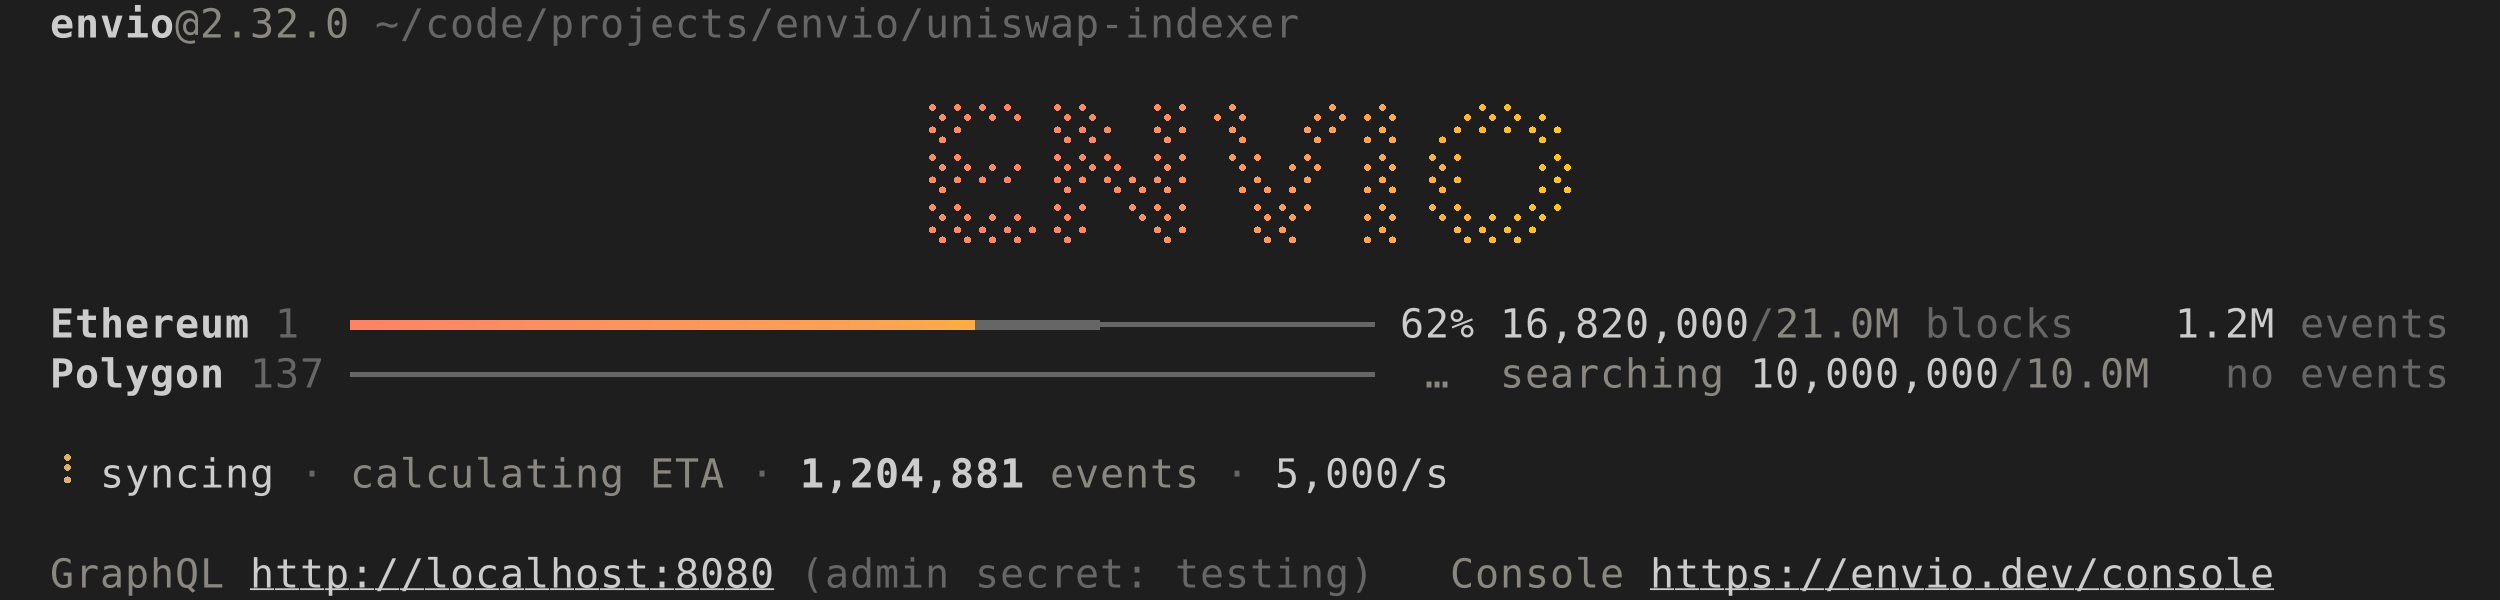
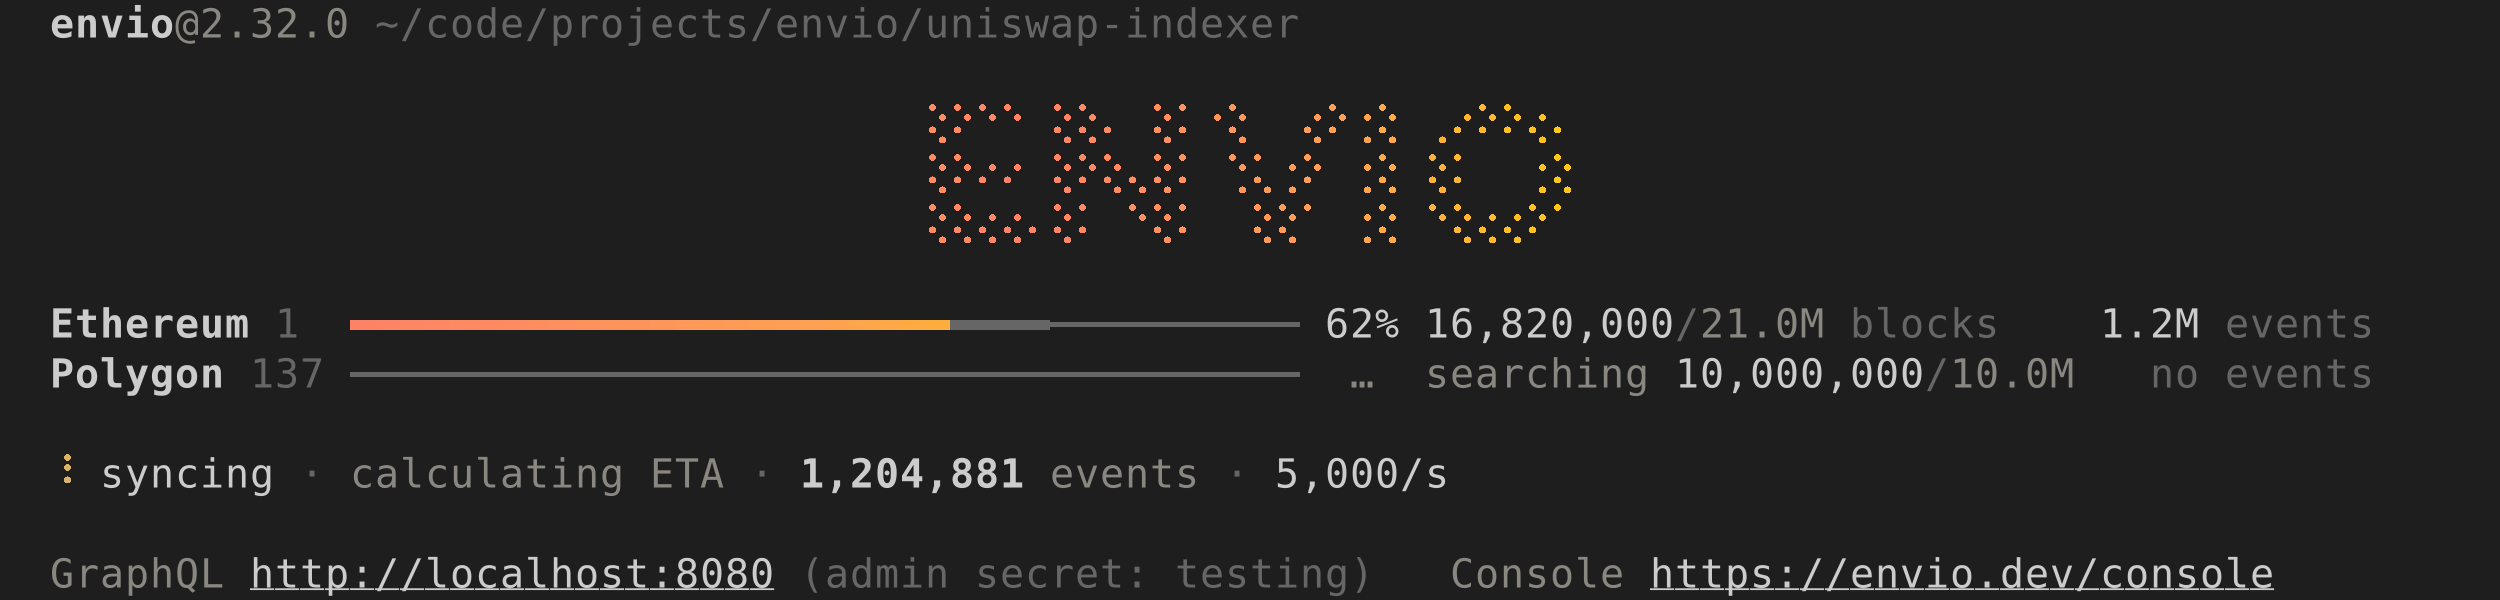
<svg xmlns="http://www.w3.org/2000/svg" width="1000" height="240" font-family="ui-monospace, Menlo, Consolas, monospace" font-size="16" xml:space="preserve" shape-rendering="crispEdges">
  <rect width="100%" height="100%" fill="#1e1e1e" />
  <text x="20" y="15" fill="#cccccc" font-weight="bold">e</text>
  <text x="30" y="15" fill="#cccccc" font-weight="bold">n</text>
  <text x="40" y="15" fill="#cccccc" font-weight="bold">v</text>
  <text x="50" y="15" fill="#cccccc" font-weight="bold">i</text>
  <text x="60" y="15" fill="#cccccc" font-weight="bold">o</text>
  <text x="70" y="15" fill="#8a8781">@</text>
  <text x="80" y="15" fill="#8a8781">2</text>
  <text x="90" y="15" fill="#8a8781">.</text>
  <text x="100" y="15" fill="#8a8781">3</text>
  <text x="110" y="15" fill="#8a8781">2</text>
  <text x="120" y="15" fill="#8a8781">.</text>
  <text x="130" y="15" fill="#8a8781">0</text>
  <text x="150" y="15" fill="#666666">~</text>
  <text x="160" y="15" fill="#666666">/</text>
  <text x="170" y="15" fill="#666666">c</text>
  <text x="180" y="15" fill="#666666">o</text>
  <text x="190" y="15" fill="#666666">d</text>
  <text x="200" y="15" fill="#666666">e</text>
  <text x="210" y="15" fill="#666666">/</text>
  <text x="220" y="15" fill="#666666">p</text>
  <text x="230" y="15" fill="#666666">r</text>
  <text x="240" y="15" fill="#666666">o</text>
  <text x="250" y="15" fill="#666666">j</text>
  <text x="260" y="15" fill="#666666">e</text>
  <text x="270" y="15" fill="#666666">c</text>
  <text x="280" y="15" fill="#666666">t</text>
  <text x="290" y="15" fill="#666666">s</text>
  <text x="300" y="15" fill="#666666">/</text>
  <text x="310" y="15" fill="#666666">e</text>
  <text x="320" y="15" fill="#666666">n</text>
  <text x="330" y="15" fill="#666666">v</text>
  <text x="340" y="15" fill="#666666">i</text>
  <text x="350" y="15" fill="#666666">o</text>
  <text x="360" y="15" fill="#666666">/</text>
  <text x="370" y="15" fill="#666666">u</text>
  <text x="380" y="15" fill="#666666">n</text>
  <text x="390" y="15" fill="#666666">i</text>
  <text x="400" y="15" fill="#666666">s</text>
  <text x="410" y="15" fill="#666666">w</text>
  <text x="420" y="15" fill="#666666">a</text>
  <text x="430" y="15" fill="#666666">p</text>
  <text x="440" y="15" fill="#666666">-</text>
  <text x="450" y="15" fill="#666666">i</text>
  <text x="460" y="15" fill="#666666">n</text>
  <text x="470" y="15" fill="#666666">d</text>
  <text x="480" y="15" fill="#666666">e</text>
  <text x="490" y="15" fill="#666666">x</text>
  <text x="500" y="15" fill="#666666">e</text>
  <text x="510" y="15" fill="#666666">r</text>
  <circle cx="373" cy="43" r="1.4" fill="#ff8b61" />
  <circle cx="377" cy="47" r="1.4" fill="#ff8b61" />
  <circle cx="373" cy="52" r="1.4" fill="#ff8b61" />
  <circle cx="377" cy="56" r="1.4" fill="#ff8b61" />
  <circle cx="383" cy="43" r="1.4" fill="#ff8962" />
  <circle cx="387" cy="47" r="1.4" fill="#ff8962" />
  <circle cx="383" cy="52" r="1.4" fill="#ff8962" />
  <circle cx="393" cy="43" r="1.4" fill="#ff8664" />
  <circle cx="397" cy="47" r="1.4" fill="#ff8664" />
  <circle cx="403" cy="43" r="1.4" fill="#ff8466" />
  <circle cx="407" cy="47" r="1.4" fill="#ff8466" />
  <circle cx="423" cy="43" r="1.4" fill="#ff8565" />
  <circle cx="427" cy="47" r="1.4" fill="#ff8565" />
  <circle cx="423" cy="52" r="1.4" fill="#ff8565" />
  <circle cx="427" cy="56" r="1.4" fill="#ff8565" />
  <circle cx="433" cy="43" r="1.4" fill="#ff8863" />
  <circle cx="437" cy="47" r="1.4" fill="#ff8863" />
  <circle cx="433" cy="52" r="1.4" fill="#ff8863" />
  <circle cx="437" cy="56" r="1.4" fill="#ff8863" />
  <circle cx="443" cy="52" r="1.4" fill="#ff8a62" />
  <circle cx="463" cy="43" r="1.4" fill="#ff8f5e" />
  <circle cx="467" cy="47" r="1.4" fill="#ff8f5e" />
  <circle cx="463" cy="52" r="1.4" fill="#ff8f5e" />
  <circle cx="467" cy="56" r="1.4" fill="#ff8f5e" />
  <circle cx="473" cy="43" r="1.4" fill="#ff925d" />
  <circle cx="473" cy="52" r="1.4" fill="#ff925d" />
  <circle cx="487" cy="47" r="1.4" fill="#ff945b" />
  <circle cx="493" cy="43" r="1.4" fill="#ff9659" />
  <circle cx="497" cy="47" r="1.4" fill="#ff9659" />
  <circle cx="493" cy="52" r="1.4" fill="#ff9659" />
  <circle cx="497" cy="56" r="1.4" fill="#ff9659" />
  <circle cx="527" cy="47" r="1.4" fill="#ff9e54" />
  <circle cx="523" cy="52" r="1.4" fill="#ff9e54" />
  <circle cx="527" cy="56" r="1.4" fill="#ff9e54" />
  <circle cx="533" cy="43" r="1.4" fill="#ffa052" />
  <circle cx="537" cy="47" r="1.4" fill="#ffa052" />
  <circle cx="533" cy="52" r="1.4" fill="#ffa052" />
  <circle cx="547" cy="47" r="1.4" fill="#ffa44d" />
  <circle cx="547" cy="56" r="1.4" fill="#ffa44d" />
  <circle cx="553" cy="43" r="1.4" fill="#ffa947" />
  <circle cx="557" cy="47" r="1.4" fill="#ffa947" />
  <circle cx="553" cy="52" r="1.4" fill="#ffa947" />
  <circle cx="557" cy="56" r="1.4" fill="#ffa947" />
  <circle cx="577" cy="56" r="1.4" fill="#feb139" />
  <circle cx="587" cy="47" r="1.4" fill="#feb633" />
  <circle cx="583" cy="52" r="1.4" fill="#feb633" />
  <circle cx="593" cy="43" r="1.4" fill="#feba2c" />
  <circle cx="597" cy="47" r="1.4" fill="#feba2c" />
  <circle cx="593" cy="52" r="1.4" fill="#feba2c" />
  <circle cx="603" cy="43" r="1.4" fill="#febe26" />
  <circle cx="607" cy="47" r="1.4" fill="#febe26" />
  <circle cx="603" cy="52" r="1.4" fill="#febe26" />
  <circle cx="617" cy="47" r="1.4" fill="#fec21f" />
  <circle cx="613" cy="52" r="1.4" fill="#fec21f" />
  <circle cx="617" cy="56" r="1.4" fill="#fec21f" />
  <circle cx="623" cy="52" r="1.4" fill="#fec719" />
  <circle cx="373" cy="63" r="1.4" fill="#ff8b61" />
  <circle cx="377" cy="67" r="1.4" fill="#ff8b61" />
  <circle cx="373" cy="72" r="1.4" fill="#ff8b61" />
  <circle cx="377" cy="76" r="1.4" fill="#ff8b61" />
  <circle cx="383" cy="63" r="1.4" fill="#ff8962" />
  <circle cx="387" cy="67" r="1.4" fill="#ff8962" />
  <circle cx="383" cy="72" r="1.4" fill="#ff8962" />
  <circle cx="397" cy="67" r="1.4" fill="#ff8664" />
  <circle cx="393" cy="72" r="1.4" fill="#ff8664" />
  <circle cx="407" cy="67" r="1.4" fill="#ff8466" />
  <circle cx="403" cy="72" r="1.4" fill="#ff8466" />
  <circle cx="423" cy="63" r="1.4" fill="#ff8565" />
  <circle cx="427" cy="67" r="1.4" fill="#ff8565" />
  <circle cx="423" cy="72" r="1.4" fill="#ff8565" />
  <circle cx="427" cy="76" r="1.4" fill="#ff8565" />
  <circle cx="433" cy="63" r="1.4" fill="#ff8863" />
  <circle cx="437" cy="67" r="1.4" fill="#ff8863" />
  <circle cx="433" cy="72" r="1.4" fill="#ff8863" />
  <circle cx="443" cy="63" r="1.4" fill="#ff8a62" />
  <circle cx="447" cy="67" r="1.4" fill="#ff8a62" />
  <circle cx="443" cy="72" r="1.4" fill="#ff8a62" />
  <circle cx="447" cy="76" r="1.4" fill="#ff8a62" />
  <circle cx="453" cy="72" r="1.4" fill="#ff8d60" />
  <circle cx="457" cy="76" r="1.4" fill="#ff8d60" />
  <circle cx="463" cy="63" r="1.4" fill="#ff8f5e" />
  <circle cx="467" cy="67" r="1.4" fill="#ff8f5e" />
  <circle cx="463" cy="72" r="1.4" fill="#ff8f5e" />
  <circle cx="467" cy="76" r="1.4" fill="#ff8f5e" />
  <circle cx="473" cy="63" r="1.4" fill="#ff925d" />
  <circle cx="473" cy="72" r="1.4" fill="#ff925d" />
  <circle cx="493" cy="63" r="1.4" fill="#ff9659" />
  <circle cx="497" cy="67" r="1.4" fill="#ff9659" />
  <circle cx="497" cy="76" r="1.4" fill="#ff9659" />
  <circle cx="503" cy="63" r="1.4" fill="#ff9957" />
  <circle cx="503" cy="72" r="1.4" fill="#ff9957" />
  <circle cx="507" cy="76" r="1.4" fill="#ff9957" />
  <circle cx="517" cy="67" r="1.4" fill="#ff9b56" />
  <circle cx="517" cy="76" r="1.4" fill="#ff9b56" />
  <circle cx="523" cy="63" r="1.4" fill="#ff9e54" />
  <circle cx="527" cy="67" r="1.4" fill="#ff9e54" />
  <circle cx="523" cy="72" r="1.4" fill="#ff9e54" />
  <circle cx="547" cy="67" r="1.4" fill="#ffa44d" />
  <circle cx="547" cy="76" r="1.4" fill="#ffa44d" />
  <circle cx="553" cy="63" r="1.4" fill="#ffa947" />
  <circle cx="557" cy="67" r="1.4" fill="#ffa947" />
  <circle cx="553" cy="72" r="1.4" fill="#ffa947" />
  <circle cx="557" cy="76" r="1.4" fill="#ffa947" />
  <circle cx="573" cy="63" r="1.4" fill="#feb139" />
  <circle cx="577" cy="67" r="1.4" fill="#feb139" />
  <circle cx="573" cy="72" r="1.4" fill="#feb139" />
  <circle cx="577" cy="76" r="1.4" fill="#feb139" />
  <circle cx="583" cy="63" r="1.4" fill="#feb633" />
  <circle cx="583" cy="72" r="1.4" fill="#feb633" />
  <circle cx="617" cy="67" r="1.4" fill="#fec21f" />
  <circle cx="617" cy="76" r="1.4" fill="#fec21f" />
  <circle cx="623" cy="63" r="1.4" fill="#fec719" />
  <circle cx="627" cy="67" r="1.4" fill="#fec719" />
  <circle cx="623" cy="72" r="1.4" fill="#fec719" />
  <circle cx="627" cy="76" r="1.4" fill="#fec719" />
  <circle cx="373" cy="83" r="1.4" fill="#ff8b61" />
  <circle cx="377" cy="87" r="1.4" fill="#ff8b61" />
  <circle cx="373" cy="92" r="1.4" fill="#ff8b61" />
  <circle cx="377" cy="96" r="1.4" fill="#ff8b61" />
  <circle cx="383" cy="83" r="1.4" fill="#ff8962" />
  <circle cx="387" cy="87" r="1.4" fill="#ff8962" />
  <circle cx="383" cy="92" r="1.4" fill="#ff8962" />
  <circle cx="387" cy="96" r="1.4" fill="#ff8962" />
  <circle cx="397" cy="87" r="1.4" fill="#ff8664" />
  <circle cx="393" cy="92" r="1.4" fill="#ff8664" />
  <circle cx="397" cy="96" r="1.4" fill="#ff8664" />
  <circle cx="407" cy="87" r="1.4" fill="#ff8466" />
  <circle cx="403" cy="92" r="1.4" fill="#ff8466" />
  <circle cx="407" cy="96" r="1.4" fill="#ff8466" />
  <circle cx="413" cy="92" r="1.4" fill="#ff8367" />
  <circle cx="423" cy="83" r="1.4" fill="#ff8565" />
  <circle cx="427" cy="87" r="1.4" fill="#ff8565" />
  <circle cx="423" cy="92" r="1.4" fill="#ff8565" />
  <circle cx="427" cy="96" r="1.4" fill="#ff8565" />
  <circle cx="433" cy="83" r="1.4" fill="#ff8863" />
  <circle cx="433" cy="92" r="1.4" fill="#ff8863" />
  <circle cx="453" cy="83" r="1.4" fill="#ff8d60" />
  <circle cx="457" cy="87" r="1.4" fill="#ff8d60" />
  <circle cx="463" cy="83" r="1.4" fill="#ff8f5e" />
  <circle cx="467" cy="87" r="1.4" fill="#ff8f5e" />
  <circle cx="463" cy="92" r="1.4" fill="#ff8f5e" />
  <circle cx="467" cy="96" r="1.4" fill="#ff8f5e" />
  <circle cx="473" cy="83" r="1.4" fill="#ff925d" />
  <circle cx="473" cy="92" r="1.4" fill="#ff925d" />
  <circle cx="503" cy="83" r="1.4" fill="#ff9957" />
  <circle cx="507" cy="87" r="1.4" fill="#ff9957" />
  <circle cx="503" cy="92" r="1.4" fill="#ff9957" />
  <circle cx="507" cy="96" r="1.4" fill="#ff9957" />
  <circle cx="513" cy="83" r="1.4" fill="#ff9b56" />
  <circle cx="517" cy="87" r="1.4" fill="#ff9b56" />
  <circle cx="513" cy="92" r="1.4" fill="#ff9b56" />
  <circle cx="517" cy="96" r="1.4" fill="#ff9b56" />
  <circle cx="523" cy="83" r="1.4" fill="#ff9e54" />
  <circle cx="547" cy="87" r="1.4" fill="#ffa44d" />
  <circle cx="547" cy="96" r="1.4" fill="#ffa44d" />
  <circle cx="553" cy="83" r="1.4" fill="#ffa947" />
  <circle cx="557" cy="87" r="1.4" fill="#ffa947" />
  <circle cx="553" cy="92" r="1.4" fill="#ffa947" />
  <circle cx="557" cy="96" r="1.4" fill="#ffa947" />
  <circle cx="573" cy="83" r="1.4" fill="#feb139" />
  <circle cx="577" cy="87" r="1.4" fill="#feb139" />
  <circle cx="583" cy="83" r="1.4" fill="#feb633" />
  <circle cx="587" cy="87" r="1.4" fill="#feb633" />
  <circle cx="583" cy="92" r="1.4" fill="#feb633" />
  <circle cx="587" cy="96" r="1.4" fill="#feb633" />
  <circle cx="597" cy="87" r="1.4" fill="#feba2c" />
  <circle cx="593" cy="92" r="1.4" fill="#feba2c" />
  <circle cx="597" cy="96" r="1.4" fill="#feba2c" />
  <circle cx="607" cy="87" r="1.4" fill="#febe26" />
  <circle cx="603" cy="92" r="1.4" fill="#febe26" />
  <circle cx="607" cy="96" r="1.4" fill="#febe26" />
  <circle cx="613" cy="83" r="1.4" fill="#fec21f" />
  <circle cx="617" cy="87" r="1.4" fill="#fec21f" />
  <circle cx="613" cy="92" r="1.4" fill="#fec21f" />
  <circle cx="623" cy="83" r="1.4" fill="#fec719" />
  <text x="20" y="135" fill="#cccccc" font-weight="bold">E</text>
  <text x="30" y="135" fill="#cccccc" font-weight="bold">t</text>
  <text x="40" y="135" fill="#cccccc" font-weight="bold">h</text>
  <text x="50" y="135" fill="#cccccc" font-weight="bold">e</text>
  <text x="60" y="135" fill="#cccccc" font-weight="bold">r</text>
  <text x="70" y="135" fill="#cccccc" font-weight="bold">e</text>
  <text x="80" y="135" fill="#cccccc" font-weight="bold">u</text>
  <text x="90" y="135" fill="#cccccc" font-weight="bold">m</text>
  <text x="110" y="135" fill="#666666">1</text>
  <rect x="140" y="128" width="10" height="4" fill="#ff8267" />
  <rect x="150" y="128" width="10" height="4" fill="#ff8466" />
  <rect x="160" y="128" width="10" height="4" fill="#ff8565" />
  <rect x="170" y="128" width="10" height="4" fill="#ff8764" />
-   <rect x="180" y="128" width="10" height="4" fill="#ff8863" />
-   <rect x="190" y="128" width="10" height="4" fill="#ff8a62" />
-   <rect x="200" y="128" width="10" height="4" fill="#ff8b61" />
-   <rect x="210" y="128" width="10" height="4" fill="#ff8d60" />
-   <rect x="220" y="128" width="10" height="4" fill="#ff8e5f" />
-   <rect x="230" y="128" width="10" height="4" fill="#ff905e" />
-   <rect x="240" y="128" width="10" height="4" fill="#ff925d" />
-   <rect x="250" y="128" width="10" height="4" fill="#ff935b" />
-   <rect x="260" y="128" width="10" height="4" fill="#ff955a" />
-   <rect x="270" y="128" width="10" height="4" fill="#ff9659" />
-   <rect x="280" y="128" width="10" height="4" fill="#ff9858" />
-   <rect x="290" y="128" width="10" height="4" fill="#ff9957" />
-   <rect x="300" y="128" width="10" height="4" fill="#ff9b56" />
-   <rect x="310" y="128" width="10" height="4" fill="#ff9c55" />
-   <rect x="320" y="128" width="10" height="4" fill="#ff9e54" />
-   <rect x="330" y="128" width="10" height="4" fill="#ff9f53" />
-   <rect x="340" y="128" width="10" height="4" fill="#ffa152" />
-   <rect x="350" y="128" width="10" height="4" fill="#ffa44e" />
-   <rect x="360" y="128" width="10" height="4" fill="#ffa64a" />
-   <rect x="370" y="128" width="10" height="4" fill="#ffa946" />
-   <rect x="380" y="128" width="10" height="4" fill="#ffac42" />
+   <rect x="180" y="128" width="10" height="4" fill="#ff8962" />
+   <rect x="190" y="128" width="10" height="4" fill="#ff8a61" />
+   <rect x="200" y="128" width="10" height="4" fill="#ff8c60" />
+   <rect x="210" y="128" width="10" height="4" fill="#ff8e5f" />
+   <rect x="220" y="128" width="10" height="4" fill="#ff8f5e" />
+   <rect x="230" y="128" width="10" height="4" fill="#ff915d" />
+   <rect x="240" y="128" width="10" height="4" fill="#ff935c" />
+   <rect x="250" y="128" width="10" height="4" fill="#ff945b" />
+   <rect x="260" y="128" width="10" height="4" fill="#ff9659" />
+   <rect x="270" y="128" width="10" height="4" fill="#ff9858" />
+   <rect x="280" y="128" width="10" height="4" fill="#ff9957" />
+   <rect x="290" y="128" width="10" height="4" fill="#ff9b56" />
+   <rect x="300" y="128" width="10" height="4" fill="#ff9d55" />
+   <rect x="310" y="128" width="10" height="4" fill="#ff9e54" />
+   <rect x="320" y="128" width="10" height="4" fill="#ffa053" />
+   <rect x="330" y="128" width="10" height="4" fill="#ffa250" />
+   <rect x="340" y="128" width="10" height="4" fill="#ffa54b" />
+   <rect x="350" y="128" width="10" height="4" fill="#ffa847" />
+   <rect x="360" y="128" width="10" height="4" fill="#ffab42" />
+   <rect x="370" y="128" width="10" height="4" fill="#ffae3e" />
+   <rect x="380" y="128" width="10" height="4" fill="#666666" />
  <rect x="390" y="128" width="10" height="4" fill="#666666" />
  <rect x="400" y="128" width="10" height="4" fill="#666666" />
  <rect x="410" y="128" width="10" height="4" fill="#666666" />
-   <rect x="420" y="128" width="10" height="4" fill="#666666" />
-   <rect x="430" y="128" width="10" height="4" fill="#666666" />
+   <rect x="420" y="129" width="10" height="2" fill="#666666" />
+   <rect x="430" y="129" width="10" height="2" fill="#666666" />
  <rect x="440" y="129" width="10" height="2" fill="#666666" />
  <rect x="450" y="129" width="10" height="2" fill="#666666" />
  <rect x="460" y="129" width="10" height="2" fill="#666666" />
  <rect x="470" y="129" width="10" height="2" fill="#666666" />
  <rect x="480" y="129" width="10" height="2" fill="#666666" />
  <rect x="490" y="129" width="10" height="2" fill="#666666" />
  <rect x="500" y="129" width="10" height="2" fill="#666666" />
  <rect x="510" y="129" width="10" height="2" fill="#666666" />
-   <rect x="520" y="129" width="10" height="2" fill="#666666" />
-   <rect x="530" y="129" width="10" height="2" fill="#666666" />
-   <rect x="540" y="129" width="10" height="2" fill="#666666" />
-   <text x="560" y="135" fill="#cccccc">6</text>
-   <text x="570" y="135" fill="#cccccc">2</text>
-   <text x="580" y="135" fill="#cccccc">%</text>
-   <text x="600" y="135" fill="#cccccc">1</text>
-   <text x="610" y="135" fill="#cccccc">6</text>
-   <text x="620" y="135" fill="#cccccc">,</text>
-   <text x="630" y="135" fill="#cccccc">8</text>
-   <text x="640" y="135" fill="#cccccc">2</text>
+   <text x="530" y="135" fill="#cccccc">6</text>
+   <text x="540" y="135" fill="#cccccc">2</text>
+   <text x="550" y="135" fill="#cccccc">%</text>
+   <text x="570" y="135" fill="#cccccc">1</text>
+   <text x="580" y="135" fill="#cccccc">6</text>
+   <text x="590" y="135" fill="#cccccc">,</text>
+   <text x="600" y="135" fill="#cccccc">8</text>
+   <text x="610" y="135" fill="#cccccc">2</text>
+   <text x="620" y="135" fill="#cccccc">0</text>
+   <text x="630" y="135" fill="#cccccc">,</text>
+   <text x="640" y="135" fill="#cccccc">0</text>
  <text x="650" y="135" fill="#cccccc">0</text>
-   <text x="660" y="135" fill="#cccccc">,</text>
-   <text x="670" y="135" fill="#cccccc">0</text>
-   <text x="680" y="135" fill="#cccccc">0</text>
-   <text x="690" y="135" fill="#cccccc">0</text>
-   <text x="700" y="135" fill="#666666">/</text>
-   <text x="710" y="135" fill="#8a8781">2</text>
-   <text x="720" y="135" fill="#8a8781">1</text>
-   <text x="730" y="135" fill="#8a8781">.</text>
-   <text x="740" y="135" fill="#8a8781">0</text>
-   <text x="750" y="135" fill="#8a8781">M</text>
-   <text x="770" y="135" fill="#666666">b</text>
-   <text x="780" y="135" fill="#666666">l</text>
-   <text x="790" y="135" fill="#666666">o</text>
-   <text x="800" y="135" fill="#666666">c</text>
-   <text x="810" y="135" fill="#666666">k</text>
-   <text x="820" y="135" fill="#666666">s</text>
-   <text x="870" y="135" fill="#cccccc">1</text>
-   <text x="880" y="135" fill="#cccccc">.</text>
-   <text x="890" y="135" fill="#cccccc">2</text>
-   <text x="900" y="135" fill="#cccccc">M</text>
-   <text x="920" y="135" fill="#666666">e</text>
-   <text x="930" y="135" fill="#666666">v</text>
-   <text x="940" y="135" fill="#666666">e</text>
-   <text x="950" y="135" fill="#666666">n</text>
-   <text x="960" y="135" fill="#666666">t</text>
-   <text x="970" y="135" fill="#666666">s</text>
+   <text x="660" y="135" fill="#cccccc">0</text>
+   <text x="670" y="135" fill="#666666">/</text>
+   <text x="680" y="135" fill="#8a8781">2</text>
+   <text x="690" y="135" fill="#8a8781">1</text>
+   <text x="700" y="135" fill="#8a8781">.</text>
+   <text x="710" y="135" fill="#8a8781">0</text>
+   <text x="720" y="135" fill="#8a8781">M</text>
+   <text x="740" y="135" fill="#666666">b</text>
+   <text x="750" y="135" fill="#666666">l</text>
+   <text x="760" y="135" fill="#666666">o</text>
+   <text x="770" y="135" fill="#666666">c</text>
+   <text x="780" y="135" fill="#666666">k</text>
+   <text x="790" y="135" fill="#666666">s</text>
+   <text x="840" y="135" fill="#cccccc">1</text>
+   <text x="850" y="135" fill="#cccccc">.</text>
+   <text x="860" y="135" fill="#cccccc">2</text>
+   <text x="870" y="135" fill="#cccccc">M</text>
+   <text x="890" y="135" fill="#666666">e</text>
+   <text x="900" y="135" fill="#666666">v</text>
+   <text x="910" y="135" fill="#666666">e</text>
+   <text x="920" y="135" fill="#666666">n</text>
+   <text x="930" y="135" fill="#666666">t</text>
+   <text x="940" y="135" fill="#666666">s</text>
  <text x="20" y="155" fill="#cccccc" font-weight="bold">P</text>
  <text x="30" y="155" fill="#cccccc" font-weight="bold">o</text>
  <text x="40" y="155" fill="#cccccc" font-weight="bold">l</text>
  <text x="50" y="155" fill="#cccccc" font-weight="bold">y</text>
  <text x="60" y="155" fill="#cccccc" font-weight="bold">g</text>
  <text x="70" y="155" fill="#cccccc" font-weight="bold">o</text>
  <text x="80" y="155" fill="#cccccc" font-weight="bold">n</text>
  <text x="100" y="155" fill="#666666">1</text>
  <text x="110" y="155" fill="#666666">3</text>
  <text x="120" y="155" fill="#666666">7</text>
  <rect x="140" y="149" width="10" height="2" fill="#666666" />
  <rect x="150" y="149" width="10" height="2" fill="#666666" />
  <rect x="160" y="149" width="10" height="2" fill="#666666" />
  <rect x="170" y="149" width="10" height="2" fill="#666666" />
  <rect x="180" y="149" width="10" height="2" fill="#666666" />
  <rect x="190" y="149" width="10" height="2" fill="#666666" />
  <rect x="200" y="149" width="10" height="2" fill="#666666" />
  <rect x="210" y="149" width="10" height="2" fill="#666666" />
  <rect x="220" y="149" width="10" height="2" fill="#666666" />
  <rect x="230" y="149" width="10" height="2" fill="#666666" />
  <rect x="240" y="149" width="10" height="2" fill="#666666" />
  <rect x="250" y="149" width="10" height="2" fill="#666666" />
  <rect x="260" y="149" width="10" height="2" fill="#666666" />
  <rect x="270" y="149" width="10" height="2" fill="#666666" />
  <rect x="280" y="149" width="10" height="2" fill="#666666" />
  <rect x="290" y="149" width="10" height="2" fill="#666666" />
  <rect x="300" y="149" width="10" height="2" fill="#666666" />
  <rect x="310" y="149" width="10" height="2" fill="#666666" />
  <rect x="320" y="149" width="10" height="2" fill="#666666" />
  <rect x="330" y="149" width="10" height="2" fill="#666666" />
  <rect x="340" y="149" width="10" height="2" fill="#666666" />
  <rect x="350" y="149" width="10" height="2" fill="#666666" />
  <rect x="360" y="149" width="10" height="2" fill="#666666" />
  <rect x="370" y="149" width="10" height="2" fill="#666666" />
  <rect x="380" y="149" width="10" height="2" fill="#666666" />
  <rect x="390" y="149" width="10" height="2" fill="#666666" />
  <rect x="400" y="149" width="10" height="2" fill="#666666" />
  <rect x="410" y="149" width="10" height="2" fill="#666666" />
  <rect x="420" y="149" width="10" height="2" fill="#666666" />
  <rect x="430" y="149" width="10" height="2" fill="#666666" />
  <rect x="440" y="149" width="10" height="2" fill="#666666" />
  <rect x="450" y="149" width="10" height="2" fill="#666666" />
  <rect x="460" y="149" width="10" height="2" fill="#666666" />
  <rect x="470" y="149" width="10" height="2" fill="#666666" />
  <rect x="480" y="149" width="10" height="2" fill="#666666" />
  <rect x="490" y="149" width="10" height="2" fill="#666666" />
  <rect x="500" y="149" width="10" height="2" fill="#666666" />
  <rect x="510" y="149" width="10" height="2" fill="#666666" />
-   <rect x="520" y="149" width="10" height="2" fill="#666666" />
-   <rect x="530" y="149" width="10" height="2" fill="#666666" />
-   <rect x="540" y="149" width="10" height="2" fill="#666666" />
-   <text x="570" y="155" fill="#8a8781">…</text>
-   <text x="600" y="155" fill="#8a8781">s</text>
-   <text x="610" y="155" fill="#8a8781">e</text>
-   <text x="620" y="155" fill="#8a8781">a</text>
-   <text x="630" y="155" fill="#8a8781">r</text>
-   <text x="640" y="155" fill="#8a8781">c</text>
-   <text x="650" y="155" fill="#8a8781">h</text>
-   <text x="660" y="155" fill="#8a8781">i</text>
-   <text x="670" y="155" fill="#8a8781">n</text>
-   <text x="680" y="155" fill="#8a8781">g</text>
-   <text x="700" y="155" fill="#cccccc">1</text>
+   <text x="540" y="155" fill="#8a8781">…</text>
+   <text x="570" y="155" fill="#8a8781">s</text>
+   <text x="580" y="155" fill="#8a8781">e</text>
+   <text x="590" y="155" fill="#8a8781">a</text>
+   <text x="600" y="155" fill="#8a8781">r</text>
+   <text x="610" y="155" fill="#8a8781">c</text>
+   <text x="620" y="155" fill="#8a8781">h</text>
+   <text x="630" y="155" fill="#8a8781">i</text>
+   <text x="640" y="155" fill="#8a8781">n</text>
+   <text x="650" y="155" fill="#8a8781">g</text>
+   <text x="670" y="155" fill="#cccccc">1</text>
+   <text x="680" y="155" fill="#cccccc">0</text>
+   <text x="690" y="155" fill="#cccccc">,</text>
+   <text x="700" y="155" fill="#cccccc">0</text>
  <text x="710" y="155" fill="#cccccc">0</text>
-   <text x="720" y="155" fill="#cccccc">,</text>
-   <text x="730" y="155" fill="#cccccc">0</text>
+   <text x="720" y="155" fill="#cccccc">0</text>
+   <text x="730" y="155" fill="#cccccc">,</text>
  <text x="740" y="155" fill="#cccccc">0</text>
  <text x="750" y="155" fill="#cccccc">0</text>
-   <text x="760" y="155" fill="#cccccc">,</text>
-   <text x="770" y="155" fill="#cccccc">0</text>
-   <text x="780" y="155" fill="#cccccc">0</text>
-   <text x="790" y="155" fill="#cccccc">0</text>
-   <text x="800" y="155" fill="#666666">/</text>
-   <text x="810" y="155" fill="#8a8781">1</text>
-   <text x="820" y="155" fill="#8a8781">0</text>
-   <text x="830" y="155" fill="#8a8781">.</text>
-   <text x="840" y="155" fill="#8a8781">0</text>
-   <text x="850" y="155" fill="#8a8781">M</text>
-   <text x="890" y="155" fill="#666666">n</text>
-   <text x="900" y="155" fill="#666666">o</text>
-   <text x="920" y="155" fill="#666666">e</text>
-   <text x="930" y="155" fill="#666666">v</text>
-   <text x="940" y="155" fill="#666666">e</text>
-   <text x="950" y="155" fill="#666666">n</text>
-   <text x="960" y="155" fill="#666666">t</text>
-   <text x="970" y="155" fill="#666666">s</text>
+   <text x="760" y="155" fill="#cccccc">0</text>
+   <text x="770" y="155" fill="#666666">/</text>
+   <text x="780" y="155" fill="#8a8781">1</text>
+   <text x="790" y="155" fill="#8a8781">0</text>
+   <text x="800" y="155" fill="#8a8781">.</text>
+   <text x="810" y="155" fill="#8a8781">0</text>
+   <text x="820" y="155" fill="#8a8781">M</text>
+   <text x="860" y="155" fill="#666666">n</text>
+   <text x="870" y="155" fill="#666666">o</text>
+   <text x="890" y="155" fill="#666666">e</text>
+   <text x="900" y="155" fill="#666666">v</text>
+   <text x="910" y="155" fill="#666666">e</text>
+   <text x="920" y="155" fill="#666666">n</text>
+   <text x="930" y="155" fill="#666666">t</text>
+   <text x="940" y="155" fill="#666666">s</text>
  <circle cx="27" cy="183" r="1.4" fill="#d9b36c" />
  <circle cx="27" cy="187" r="1.4" fill="#d9b36c" />
  <circle cx="27" cy="192" r="1.4" fill="#d9b36c" />
  <text x="40" y="195" fill="#cccccc">s</text>
  <text x="50" y="195" fill="#cccccc">y</text>
  <text x="60" y="195" fill="#cccccc">n</text>
  <text x="70" y="195" fill="#cccccc">c</text>
  <text x="80" y="195" fill="#cccccc">i</text>
  <text x="90" y="195" fill="#cccccc">n</text>
  <text x="100" y="195" fill="#cccccc">g</text>
  <text x="120" y="195" fill="#666666">·</text>
  <text x="140" y="195" fill="#8a8781">c</text>
  <text x="150" y="195" fill="#8a8781">a</text>
  <text x="160" y="195" fill="#8a8781">l</text>
  <text x="170" y="195" fill="#8a8781">c</text>
  <text x="180" y="195" fill="#8a8781">u</text>
  <text x="190" y="195" fill="#8a8781">l</text>
  <text x="200" y="195" fill="#8a8781">a</text>
  <text x="210" y="195" fill="#8a8781">t</text>
  <text x="220" y="195" fill="#8a8781">i</text>
  <text x="230" y="195" fill="#8a8781">n</text>
  <text x="240" y="195" fill="#8a8781">g</text>
  <text x="260" y="195" fill="#8a8781">E</text>
  <text x="270" y="195" fill="#8a8781">T</text>
  <text x="280" y="195" fill="#8a8781">A</text>
  <text x="300" y="195" fill="#666666">·</text>
  <text x="320" y="195" fill="#cccccc" font-weight="bold">1</text>
  <text x="330" y="195" fill="#cccccc" font-weight="bold">,</text>
  <text x="340" y="195" fill="#cccccc" font-weight="bold">2</text>
  <text x="350" y="195" fill="#cccccc" font-weight="bold">0</text>
  <text x="360" y="195" fill="#cccccc" font-weight="bold">4</text>
  <text x="370" y="195" fill="#cccccc" font-weight="bold">,</text>
  <text x="380" y="195" fill="#cccccc" font-weight="bold">8</text>
  <text x="390" y="195" fill="#cccccc" font-weight="bold">8</text>
  <text x="400" y="195" fill="#cccccc" font-weight="bold">1</text>
  <text x="420" y="195" fill="#8a8781">e</text>
  <text x="430" y="195" fill="#8a8781">v</text>
  <text x="440" y="195" fill="#8a8781">e</text>
  <text x="450" y="195" fill="#8a8781">n</text>
  <text x="460" y="195" fill="#8a8781">t</text>
  <text x="470" y="195" fill="#8a8781">s</text>
  <text x="490" y="195" fill="#666666">·</text>
  <text x="510" y="195" fill="#cccccc">5</text>
  <text x="520" y="195" fill="#cccccc">,</text>
  <text x="530" y="195" fill="#cccccc">0</text>
  <text x="540" y="195" fill="#cccccc">0</text>
  <text x="550" y="195" fill="#cccccc">0</text>
  <text x="560" y="195" fill="#cccccc">/</text>
  <text x="570" y="195" fill="#cccccc">s</text>
  <text x="20" y="235" fill="#8a8781">G</text>
  <text x="30" y="235" fill="#8a8781">r</text>
  <text x="40" y="235" fill="#8a8781">a</text>
  <text x="50" y="235" fill="#8a8781">p</text>
  <text x="60" y="235" fill="#8a8781">h</text>
  <text x="70" y="235" fill="#8a8781">Q</text>
  <text x="80" y="235" fill="#8a8781">L</text>
  <text x="100" y="235" fill="#cccccc" text-decoration="underline">h</text>
  <text x="110" y="235" fill="#cccccc" text-decoration="underline">t</text>
  <text x="120" y="235" fill="#cccccc" text-decoration="underline">t</text>
  <text x="130" y="235" fill="#cccccc" text-decoration="underline">p</text>
  <text x="140" y="235" fill="#cccccc" text-decoration="underline">:</text>
  <text x="150" y="235" fill="#cccccc" text-decoration="underline">/</text>
  <text x="160" y="235" fill="#cccccc" text-decoration="underline">/</text>
  <text x="170" y="235" fill="#cccccc" text-decoration="underline">l</text>
  <text x="180" y="235" fill="#cccccc" text-decoration="underline">o</text>
  <text x="190" y="235" fill="#cccccc" text-decoration="underline">c</text>
  <text x="200" y="235" fill="#cccccc" text-decoration="underline">a</text>
  <text x="210" y="235" fill="#cccccc" text-decoration="underline">l</text>
  <text x="220" y="235" fill="#cccccc" text-decoration="underline">h</text>
  <text x="230" y="235" fill="#cccccc" text-decoration="underline">o</text>
  <text x="240" y="235" fill="#cccccc" text-decoration="underline">s</text>
  <text x="250" y="235" fill="#cccccc" text-decoration="underline">t</text>
  <text x="260" y="235" fill="#cccccc" text-decoration="underline">:</text>
  <text x="270" y="235" fill="#cccccc" text-decoration="underline">8</text>
  <text x="280" y="235" fill="#cccccc" text-decoration="underline">0</text>
  <text x="290" y="235" fill="#cccccc" text-decoration="underline">8</text>
  <text x="300" y="235" fill="#cccccc" text-decoration="underline">0</text>
  <text x="320" y="235" fill="#666666">(</text>
  <text x="330" y="235" fill="#666666">a</text>
  <text x="340" y="235" fill="#666666">d</text>
  <text x="350" y="235" fill="#666666">m</text>
  <text x="360" y="235" fill="#666666">i</text>
  <text x="370" y="235" fill="#666666">n</text>
  <text x="390" y="235" fill="#666666">s</text>
  <text x="400" y="235" fill="#666666">e</text>
  <text x="410" y="235" fill="#666666">c</text>
  <text x="420" y="235" fill="#666666">r</text>
  <text x="430" y="235" fill="#666666">e</text>
  <text x="440" y="235" fill="#666666">t</text>
  <text x="450" y="235" fill="#666666">:</text>
  <text x="470" y="235" fill="#666666">t</text>
  <text x="480" y="235" fill="#666666">e</text>
  <text x="490" y="235" fill="#666666">s</text>
  <text x="500" y="235" fill="#666666">t</text>
  <text x="510" y="235" fill="#666666">i</text>
  <text x="520" y="235" fill="#666666">n</text>
  <text x="530" y="235" fill="#666666">g</text>
  <text x="540" y="235" fill="#666666">)</text>
  <text x="580" y="235" fill="#8a8781">C</text>
  <text x="590" y="235" fill="#8a8781">o</text>
  <text x="600" y="235" fill="#8a8781">n</text>
  <text x="610" y="235" fill="#8a8781">s</text>
  <text x="620" y="235" fill="#8a8781">o</text>
  <text x="630" y="235" fill="#8a8781">l</text>
  <text x="640" y="235" fill="#8a8781">e</text>
  <text x="660" y="235" fill="#cccccc" text-decoration="underline">h</text>
  <text x="670" y="235" fill="#cccccc" text-decoration="underline">t</text>
  <text x="680" y="235" fill="#cccccc" text-decoration="underline">t</text>
  <text x="690" y="235" fill="#cccccc" text-decoration="underline">p</text>
  <text x="700" y="235" fill="#cccccc" text-decoration="underline">s</text>
  <text x="710" y="235" fill="#cccccc" text-decoration="underline">:</text>
  <text x="720" y="235" fill="#cccccc" text-decoration="underline">/</text>
  <text x="730" y="235" fill="#cccccc" text-decoration="underline">/</text>
  <text x="740" y="235" fill="#cccccc" text-decoration="underline">e</text>
  <text x="750" y="235" fill="#cccccc" text-decoration="underline">n</text>
  <text x="760" y="235" fill="#cccccc" text-decoration="underline">v</text>
  <text x="770" y="235" fill="#cccccc" text-decoration="underline">i</text>
  <text x="780" y="235" fill="#cccccc" text-decoration="underline">o</text>
  <text x="790" y="235" fill="#cccccc" text-decoration="underline">.</text>
  <text x="800" y="235" fill="#cccccc" text-decoration="underline">d</text>
  <text x="810" y="235" fill="#cccccc" text-decoration="underline">e</text>
  <text x="820" y="235" fill="#cccccc" text-decoration="underline">v</text>
  <text x="830" y="235" fill="#cccccc" text-decoration="underline">/</text>
  <text x="840" y="235" fill="#cccccc" text-decoration="underline">c</text>
  <text x="850" y="235" fill="#cccccc" text-decoration="underline">o</text>
  <text x="860" y="235" fill="#cccccc" text-decoration="underline">n</text>
  <text x="870" y="235" fill="#cccccc" text-decoration="underline">s</text>
  <text x="880" y="235" fill="#cccccc" text-decoration="underline">o</text>
  <text x="890" y="235" fill="#cccccc" text-decoration="underline">l</text>
  <text x="900" y="235" fill="#cccccc" text-decoration="underline">e</text>
</svg>
